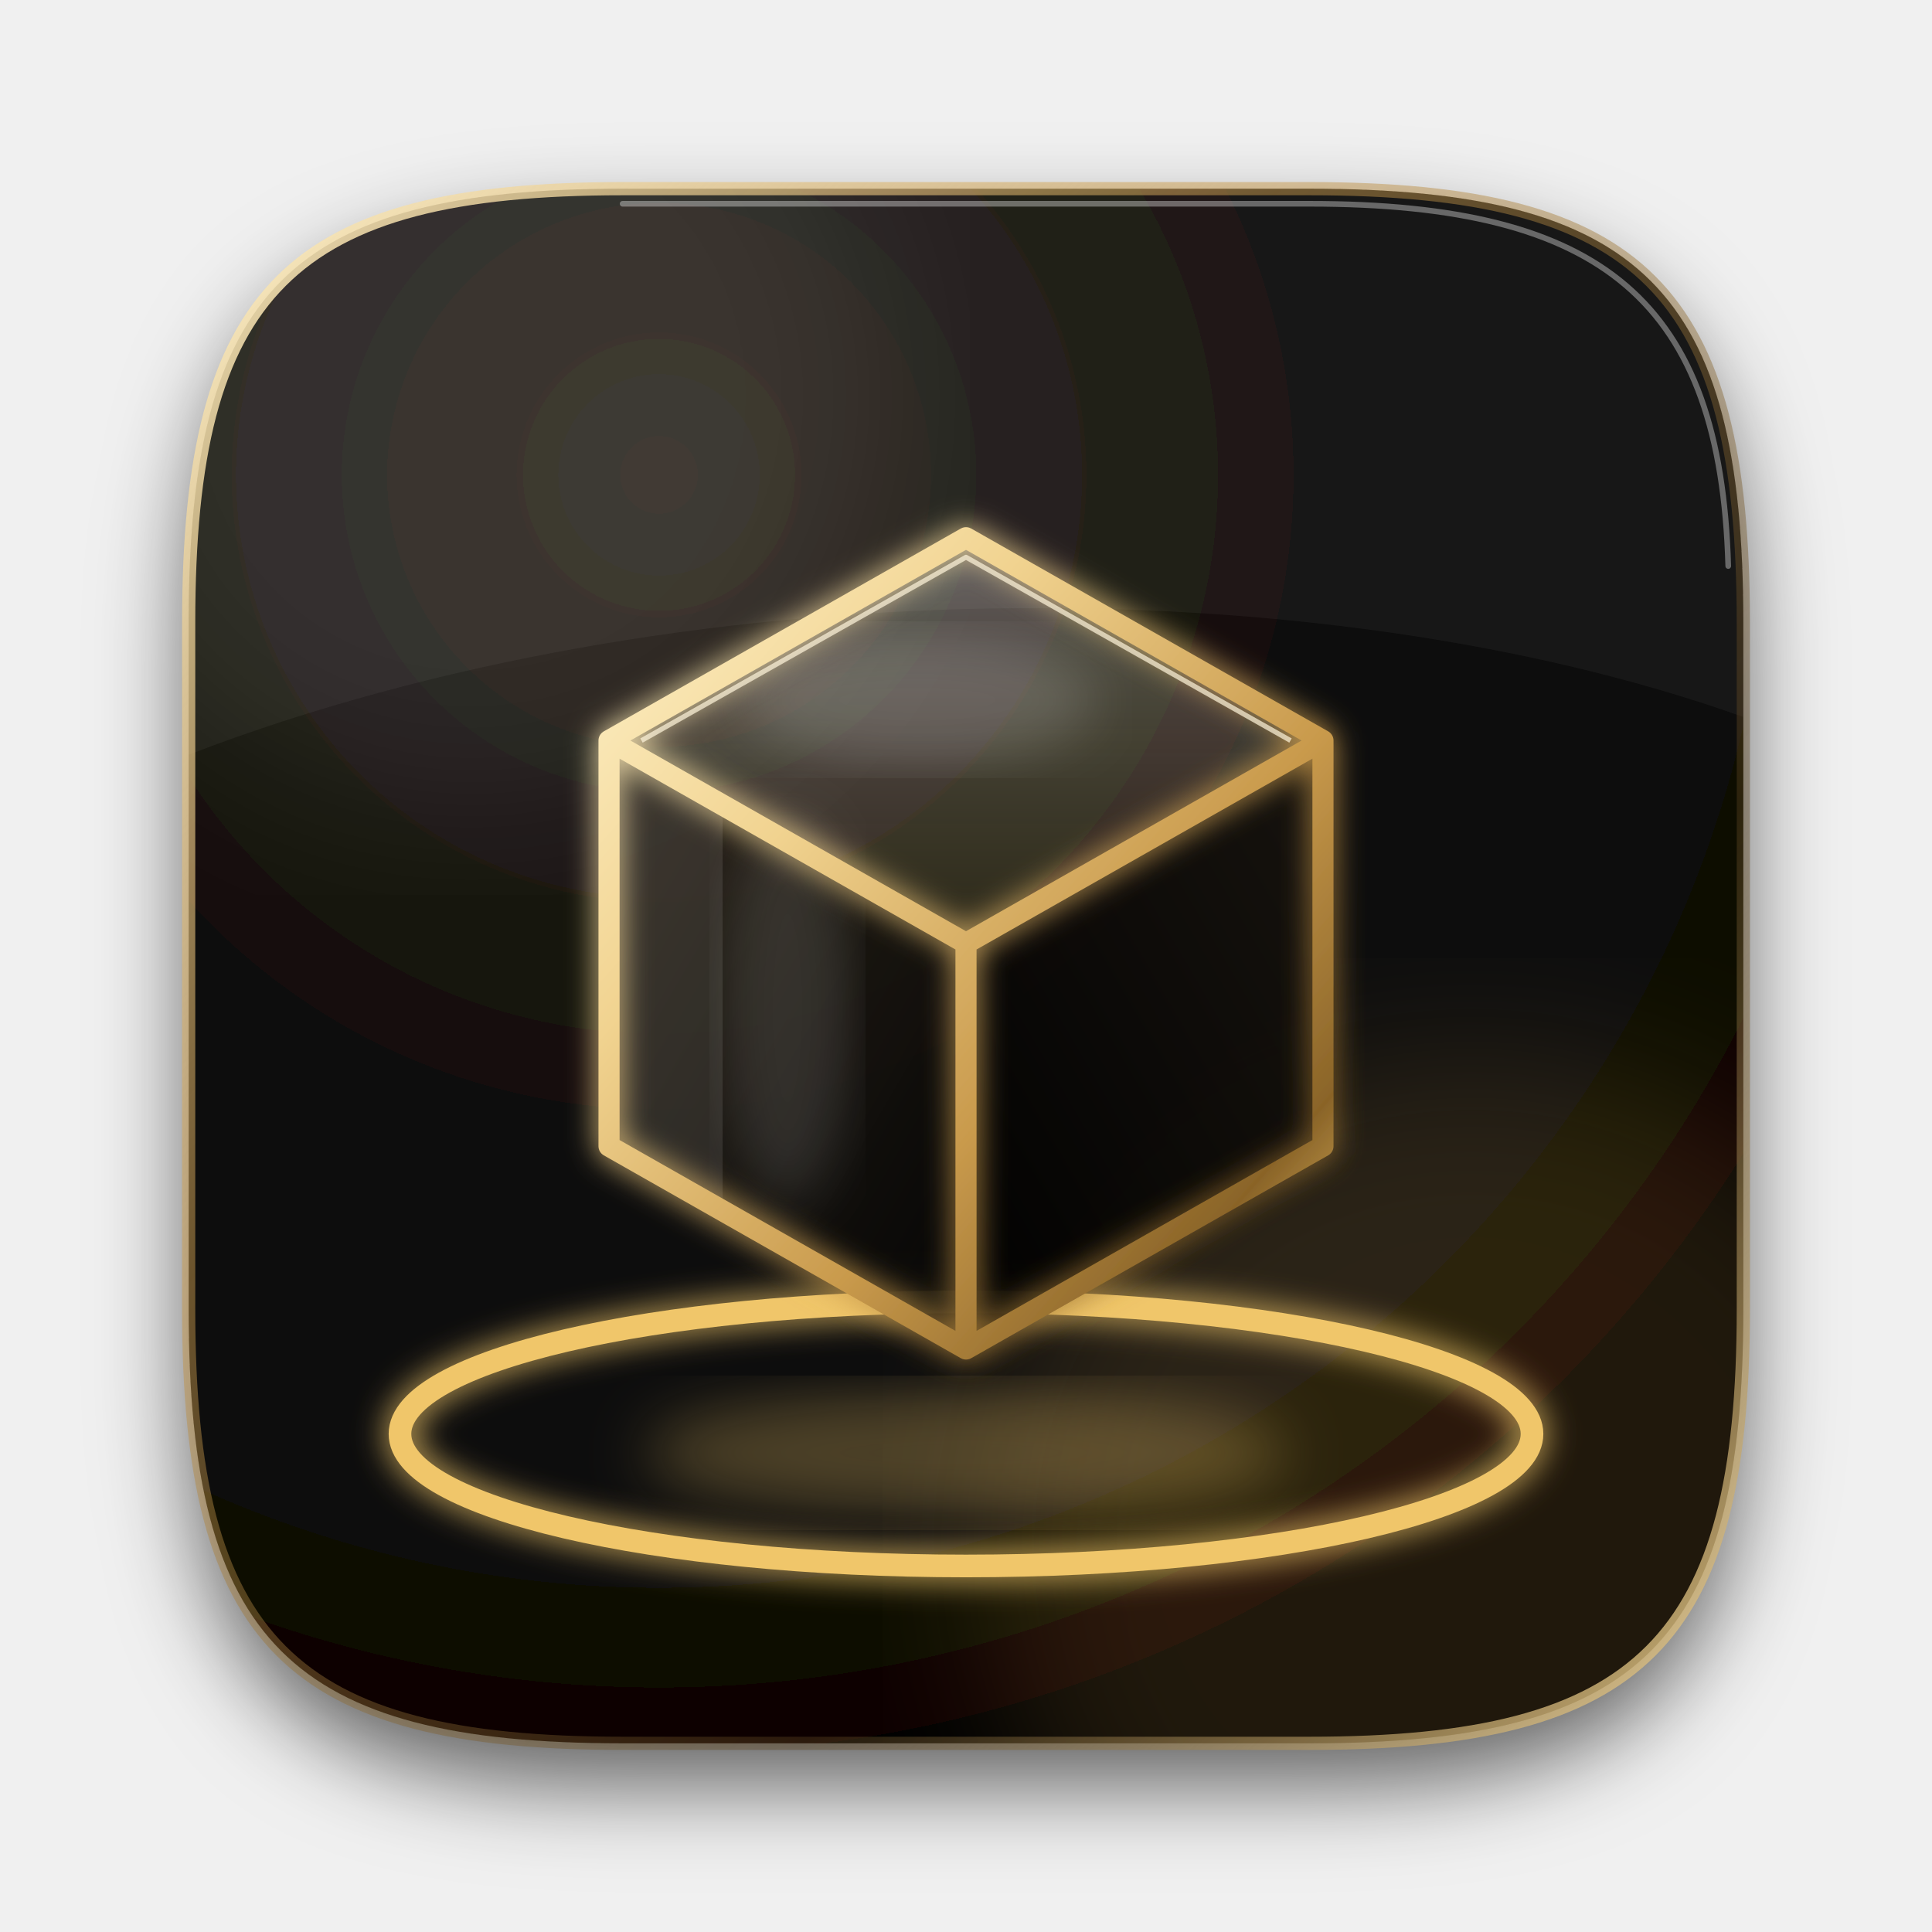
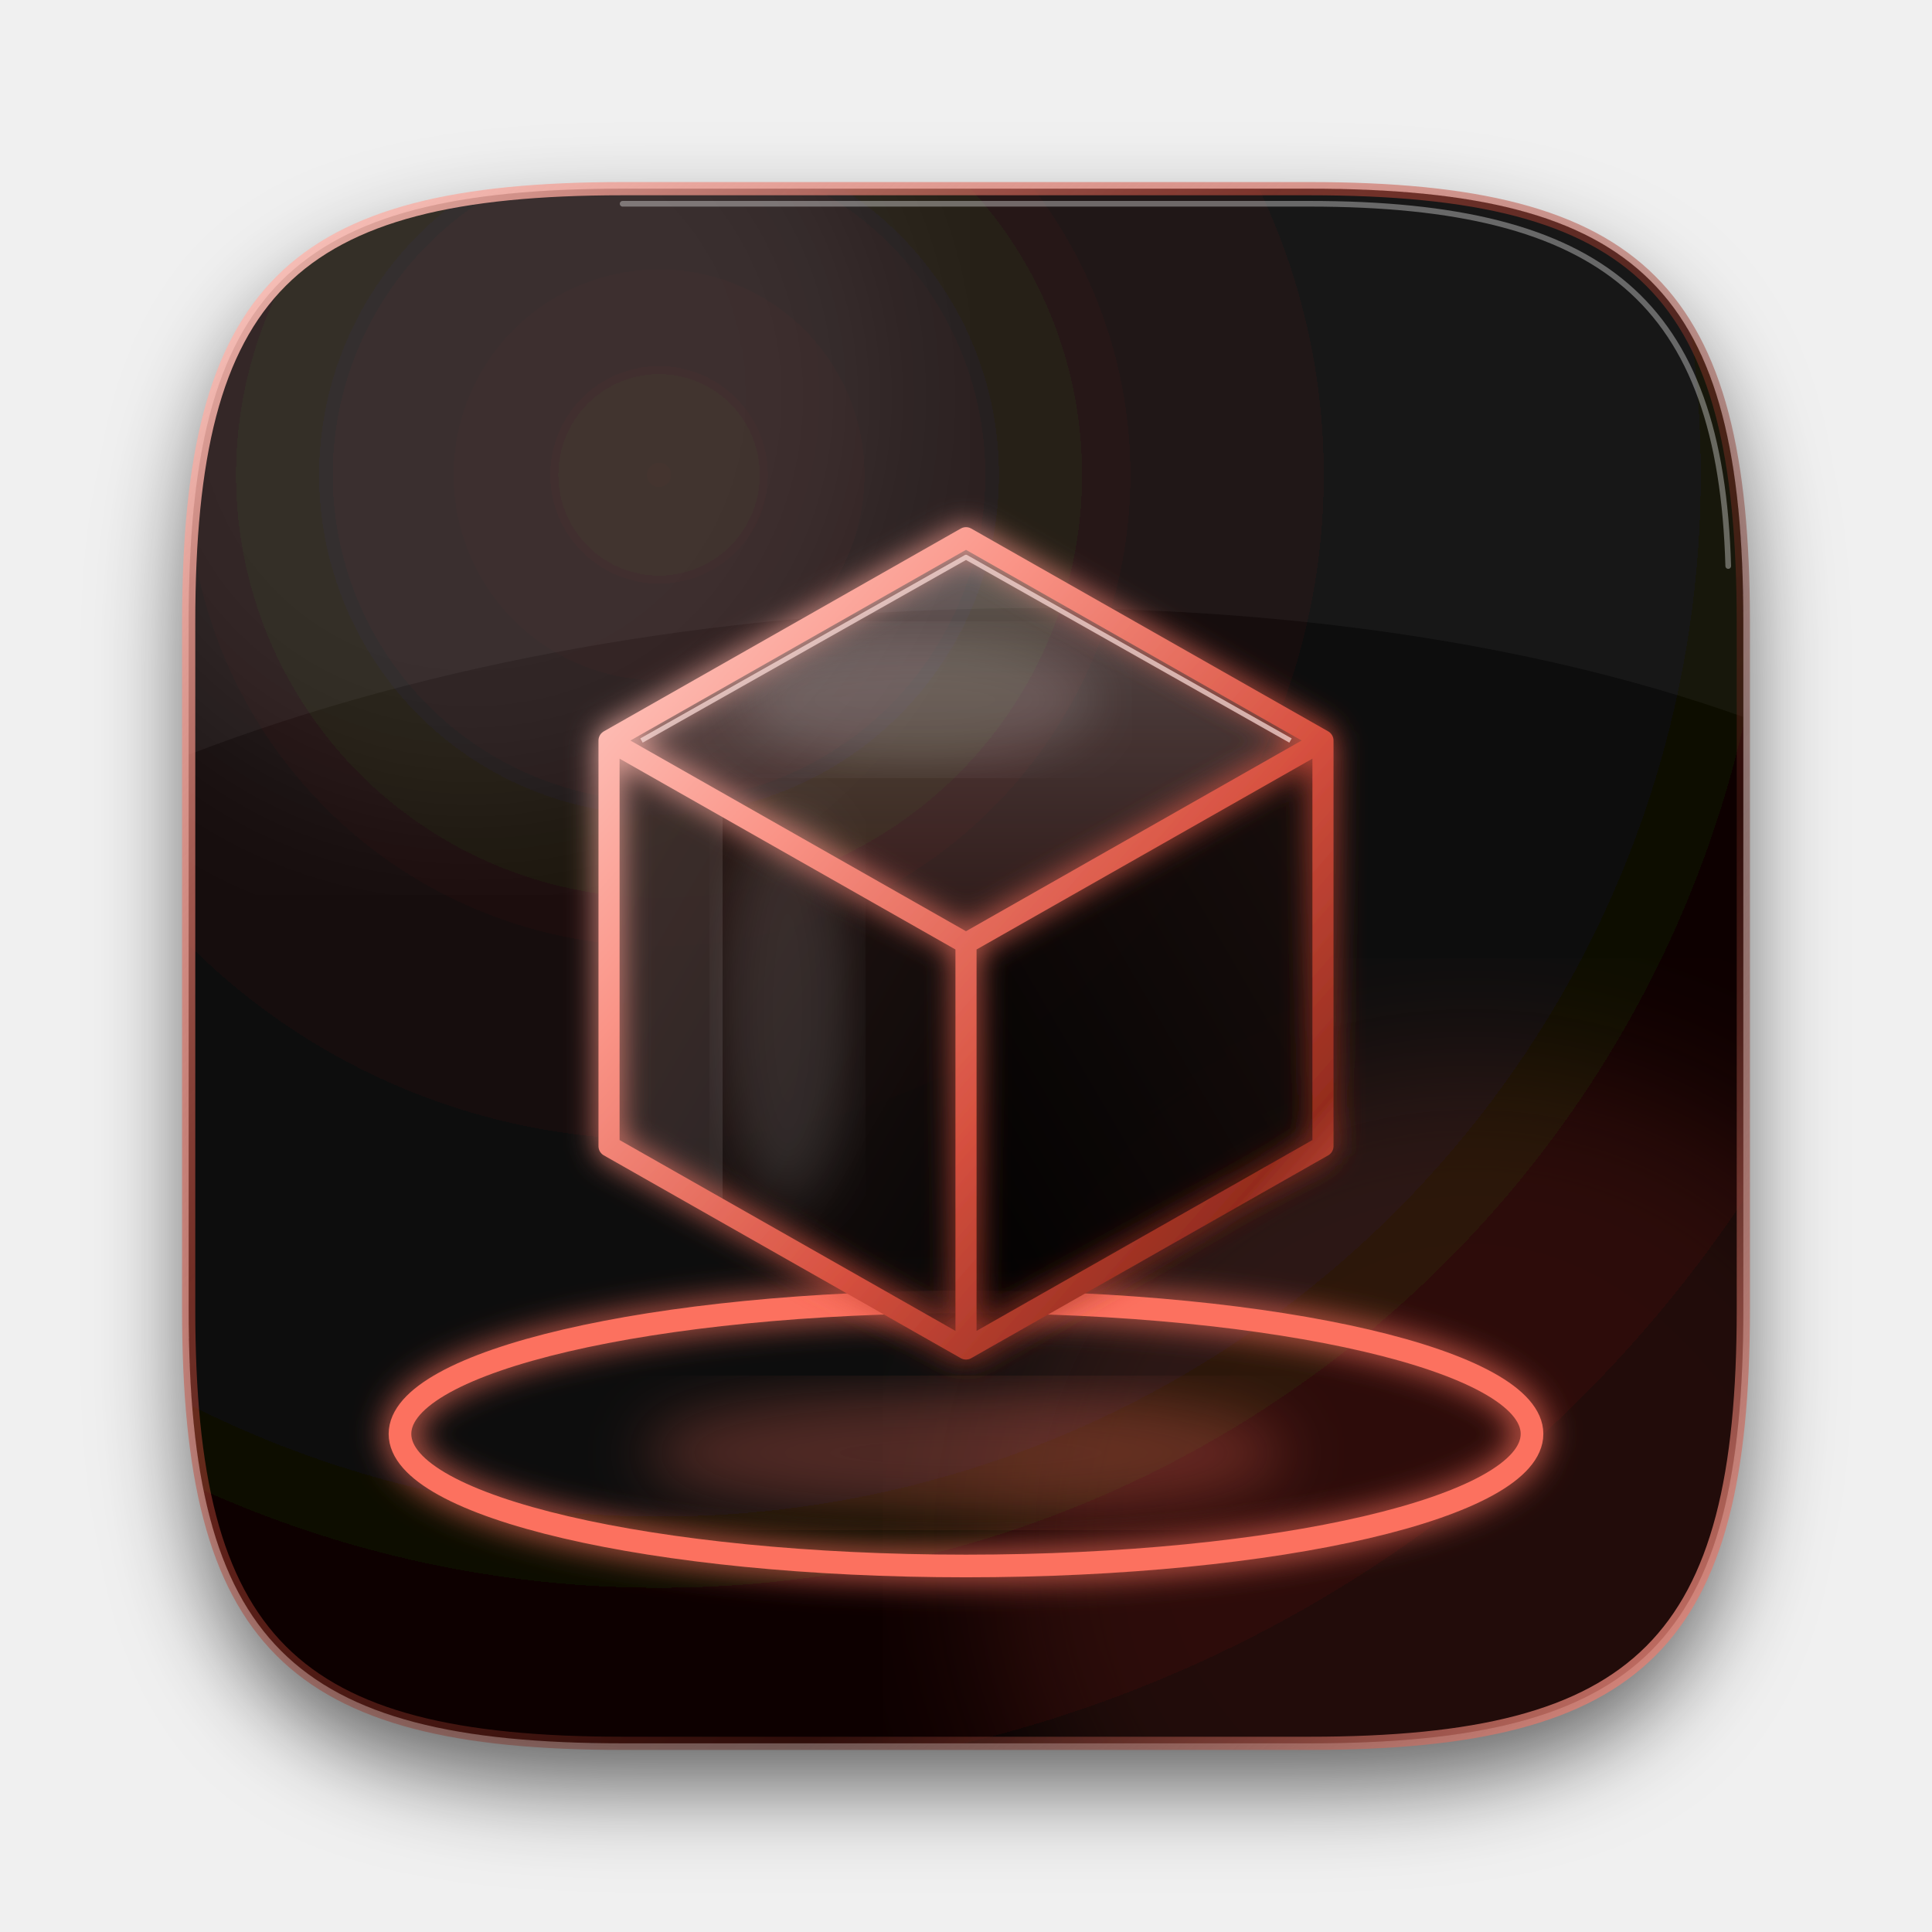
<svg xmlns="http://www.w3.org/2000/svg" width="1024" height="1024" viewBox="0 0 1024 1024">
  <defs>
    <radialGradient id="bg" cx=".3" cy=".18" r="1.05">
-       <stop offset="0" stop-color="#2a241c" />
-       <stop offset=".45" stop-color="#0e0c0a" />
+       <stop offset="0" stop-color="#2d1c19" />
+       <stop offset=".45" stop-color="#0f0a09" />
      <stop offset="1" stop-color="#020202" />
    </radialGradient>
    <linearGradient id="gold" x1="0" y1="0" x2="1" y2="1">
-       <stop offset="0" stop-color="#fff3cc" />
-       <stop offset=".3" stop-color="#f1d390" />
-       <stop offset=".62" stop-color="#c99a4c" />
-       <stop offset=".85" stop-color="#8a6428" />
-       <stop offset="1" stop-color="#f0c66b" />
+       <stop offset="0" stop-color="#ffd2cc" />
+       <stop offset=".3" stop-color="#fa9487" />
+       <stop offset=".62" stop-color="#d6503f" />
+       <stop offset=".85" stop-color="#942c1e" />
+       <stop offset="1" stop-color="#fc715f" />
    </linearGradient>
    <linearGradient id="rim" x1="0" y1="0" x2="1" y2="1">
-       <stop offset="0" stop-color="#fff0c4" stop-opacity=".95" />
-       <stop offset=".35" stop-color="#c99a4c" stop-opacity=".5" />
-       <stop offset=".7" stop-color="#5a4320" stop-opacity=".4" />
-       <stop offset="1" stop-color="#f1d390" stop-opacity=".9" />
+       <stop offset="0" stop-color="#ffcbc4" stop-opacity=".95" />
+       <stop offset=".35" stop-color="#d6503f" stop-opacity=".5" />
+       <stop offset=".7" stop-color="#612219" stop-opacity=".4" />
+       <stop offset="1" stop-color="#fa9487" stop-opacity=".9" />
    </linearGradient>
    <linearGradient id="gtop" x1="0" y1="0" x2="0" y2="1">
      <stop offset="0" stop-color="#ffffff" stop-opacity=".30" />
-       <stop offset="1" stop-color="#f1d390" stop-opacity=".10" />
+       <stop offset="1" stop-color="#fa9487" stop-opacity=".10" />
    </linearGradient>
    <linearGradient id="gleft" x1="0" y1="0" x2="1" y2="1">
-       <stop offset="0" stop-color="#2b2419" stop-opacity=".85" />
+       <stop offset="0" stop-color="#2e1916" stop-opacity=".85" />
      <stop offset="1" stop-color="#050505" stop-opacity=".9" />
    </linearGradient>
    <linearGradient id="gright" x1="1" y1="0" x2="0" y2="1">
-       <stop offset="0" stop-color="#18140f" stop-opacity=".9" />
-       <stop offset="1" stop-color="#000" stop-opacity=".95" />
+       <stop offset="0" stop-color="#1a0f0d" stop-opacity=".9" />
+       <stop offset="1" stop-color="#000000" stop-opacity=".95" />
    </linearGradient>
    <linearGradient id="amtop" x1="0" y1="0" x2="0" y2="1">
-       <stop offset="0" stop-color="#ffe7a8" stop-opacity=".75" />
-       <stop offset="1" stop-color="#c99a4c" stop-opacity=".45" />
+       <stop offset="0" stop-color="#ffb2a8" stop-opacity=".75" />
+       <stop offset="1" stop-color="#d6503f" stop-opacity=".45" />
    </linearGradient>
    <linearGradient id="amleft" x1="0" y1="0" x2="1" y2="1">
-       <stop offset="0" stop-color="#d9a955" stop-opacity=".55" />
-       <stop offset="1" stop-color="#3a2a12" stop-opacity=".7" />
+       <stop offset="0" stop-color="#e65a48" stop-opacity=".55" />
+       <stop offset="1" stop-color="#3e130e" stop-opacity=".7" />
    </linearGradient>
    <linearGradient id="amright" x1="1" y1="0" x2="0" y2="1">
-       <stop offset="0" stop-color="#8a6428" stop-opacity=".55" />
-       <stop offset="1" stop-color="#140e06" stop-opacity=".85" />
+       <stop offset="0" stop-color="#942c1e" stop-opacity=".55" />
+       <stop offset="1" stop-color="#150605" stop-opacity=".85" />
    </linearGradient>
    <linearGradient id="sheen" x1="0" y1="0" x2="1" y2="0">
-       <stop offset="0" stop-color="#fff" stop-opacity="0" />
-       <stop offset=".5" stop-color="#fff" stop-opacity=".55" />
-       <stop offset="1" stop-color="#fff" stop-opacity="0" />
+       <stop offset="0" stop-color="#ffffff" stop-opacity="0" />
+       <stop offset=".5" stop-color="#ffffff" stop-opacity=".55" />
+       <stop offset="1" stop-color="#ffffff" stop-opacity="0" />
    </linearGradient>
    <filter id="blur">
      <feGaussianBlur stdDeviation="16" />
    </filter>
    <filter id="blur2">
      <feGaussianBlur stdDeviation="40" />
    </filter>
    <filter id="glow" x="-50%" y="-50%" width="200%" height="200%">
      <feGaussianBlur stdDeviation="9" result="b" />
      <feMerge>
        <feMergeNode in="b" />
        <feMergeNode in="SourceGraphic" />
      </feMerge>
    </filter>
    <filter id="sh">
-       <feDropShadow dx="0" dy="22" stdDeviation="24" flood-color="#000" flood-opacity=".6" />
+       <feDropShadow dx="0" dy="22" stdDeviation="24" flood-color="#000000" flood-opacity=".6" />
    </filter>
    <clipPath id="cl">
      <path d="M330 100 H694 C 870 100 924 154 924 330 V694 C 924 870 870 924 694 924 H330 C 154 924 100 870 100 694 V330 C 100 154 154 100 330 100 Z" />
    </clipPath>
    <clipPath id="cc">
      <path d="M0 -250 L220 -125 L220 125 L0 250 L-220 125 L-220 -125Z" />
    </clipPath>
  </defs>
  <g filter="url(#sh)">
    <path d="M330 100 H694 C 870 100 924 154 924 330 V694 C 924 870 870 924 694 924 H330 C 154 924 100 870 100 694 V330 C 100 154 154 100 330 100 Z" fill="url(#bg)" />
  </g>
  <g clip-path="url(#cl)">
-     <circle cx="780" cy="820" r="260" fill="#c99a4c" opacity=".16" filter="url(#blur2)" />
-     <circle cx="250" cy="210" r="220" fill="#fff" opacity=".07" filter="url(#blur2)" />
-     <path d="M100 100 H924 V380 C 700 300 360 300 100 400Z" fill="#fff" opacity=".045" />
-     <ellipse cx="512" cy="760" rx="300" ry="70" fill="none" stroke="#f0c66b" stroke-width="12" filter="url(#glow)" />
-     <ellipse cx="512" cy="770" rx="170" ry="34" fill="#f0c66b" opacity=".28" filter="url(#blur)" />
+     <circle cx="780" cy="820" r="260" fill="#d6503f" opacity=".16" filter="url(#blur2)" />
+     <circle cx="250" cy="210" r="220" fill="#ffffff" opacity=".07" filter="url(#blur2)" />
+     <path d="M100 100 H924 V380 C 700 300 360 300 100 400Z" fill="#ffffff" opacity=".045" />
+     <ellipse cx="512" cy="760" rx="300" ry="70" fill="none" stroke="#fc715f" stroke-width="12" filter="url(#glow)" />
+     <ellipse cx="512" cy="770" rx="170" ry="34" fill="#fc715f" opacity=".28" filter="url(#blur)" />
    <g transform="translate(512 500) scale(.86)">
      <path d="M0 -250 L220 -125 L0 0 L-220 -125Z" fill="url(#gtop)" />
      <path d="M-220 -125 L0 0 L0 250 L-220 125Z" fill="url(#gleft)" />
      <path d="M220 -125 L0 0 L0 250 L220 125Z" fill="url(#gright)" />
      <g clip-path="url(#cc)">
-         <path d="M-220 -125 L-150 -85 L-150 175 L-220 125Z" fill="#fff" opacity=".10" />
-         <ellipse cx="-30" cy="-150" rx="110" ry="40" fill="#fff" opacity=".16" filter="url(#blur)" />
-         <ellipse cx="-110" cy="40" rx="40" ry="120" fill="#fff" opacity=".12" filter="url(#blur)" />
+         <path d="M-220 -125 L-150 -85 L-150 175 L-220 125Z" fill="#ffffff" opacity=".10" />
+         <ellipse cx="-30" cy="-150" rx="110" ry="40" fill="#ffffff" opacity=".16" filter="url(#blur)" />
+         <ellipse cx="-110" cy="40" rx="40" ry="120" fill="#ffffff" opacity=".12" filter="url(#blur)" />
      </g>
      <path d="M0 -250 L220 -125 L220 125 L0 250 L-220 125 L-220 -125Z M-220 -125 L0 0 L220 -125 M0 0 V250" fill="none" stroke="url(#gold)" stroke-width="13" stroke-linejoin="round" filter="url(#glow)" />
-       <path d="M-200 -125 L0 -238 L200 -125" fill="none" stroke="#fff6dc" stroke-width="3" stroke-opacity=".7" stroke-linejoin="round" />
+       <path d="M-200 -125 L0 -238 L200 -125" fill="none" stroke="#ffe0dc" stroke-width="3" stroke-opacity=".7" stroke-linejoin="round" />
    </g>
  </g>
  <path d="M330 100 H694 C 870 100 924 154 924 330 V694 C 924 870 870 924 694 924 H330 C 154 924 100 870 100 694 V330 C 100 154 154 100 330 100 Z" fill="none" stroke="url(#rim)" stroke-width="7" />
-   <path d="M330 108 H694 C 850 108 912 160 916 300" fill="none" stroke="#fff" stroke-opacity=".35" stroke-width="3" stroke-linecap="round" />
+   <path d="M330 108 H694 C 850 108 912 160 916 300" fill="none" stroke="#ffffff" stroke-opacity=".35" stroke-width="3" stroke-linecap="round" />
</svg>
